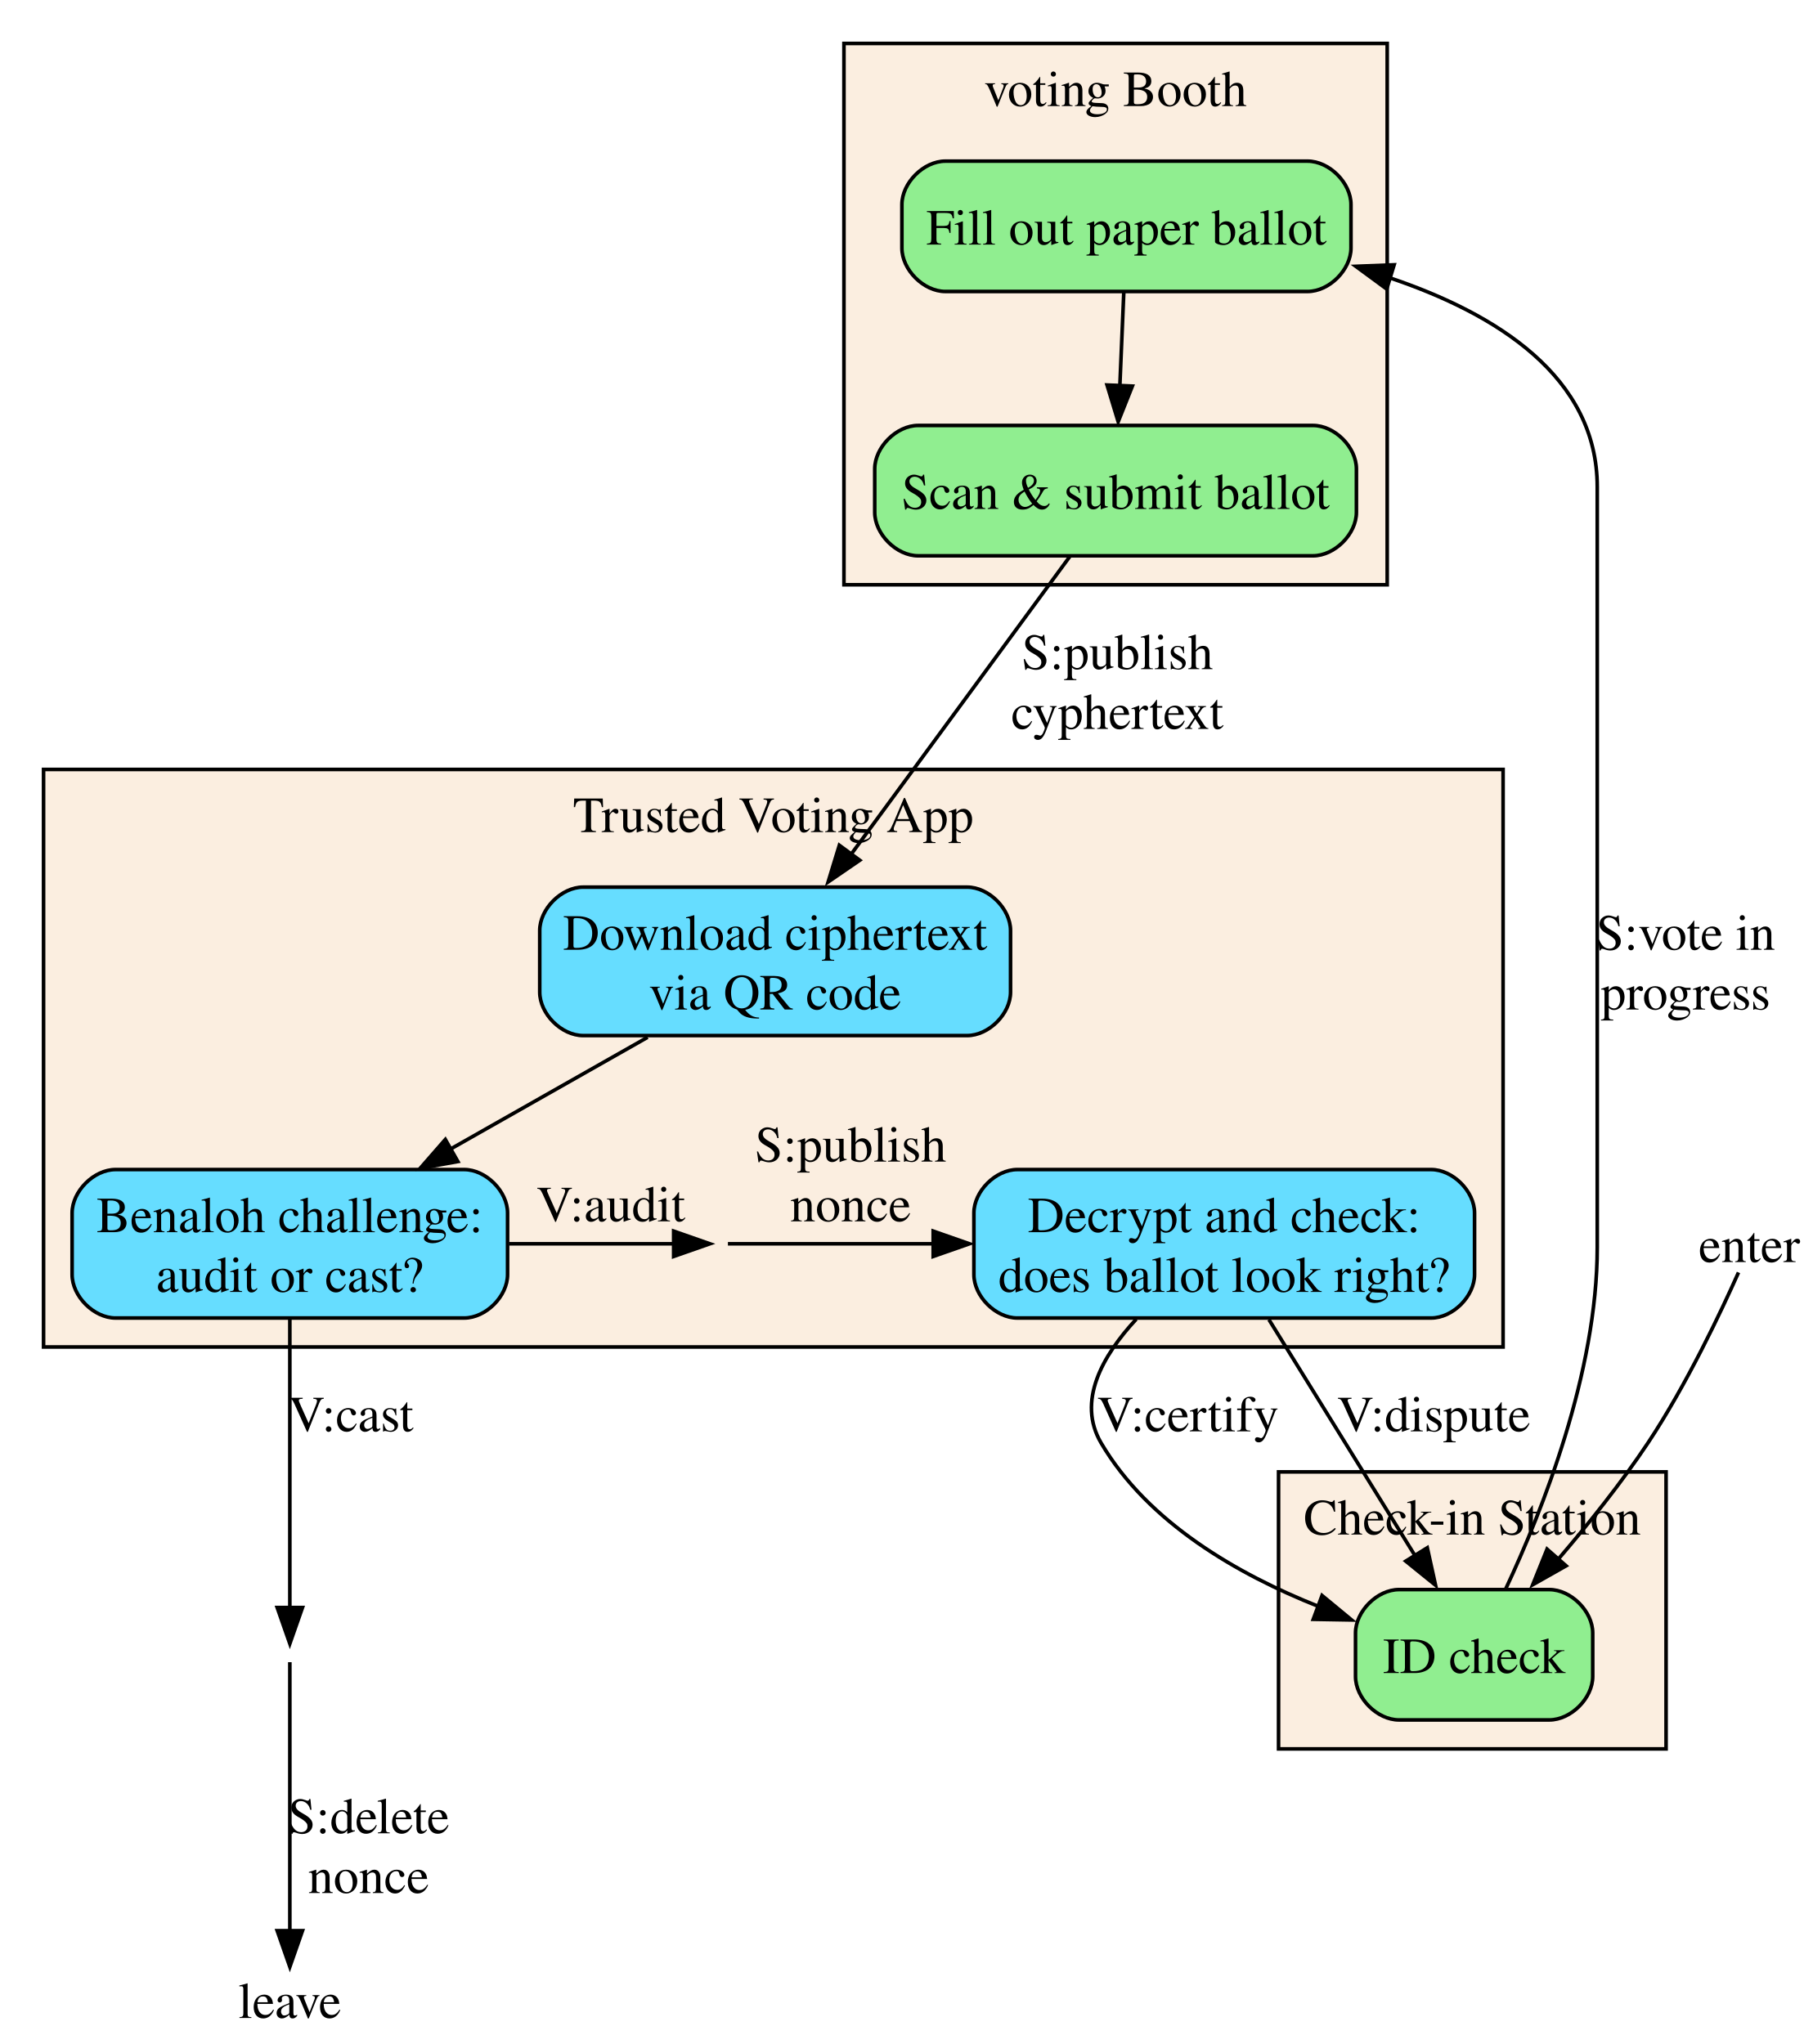
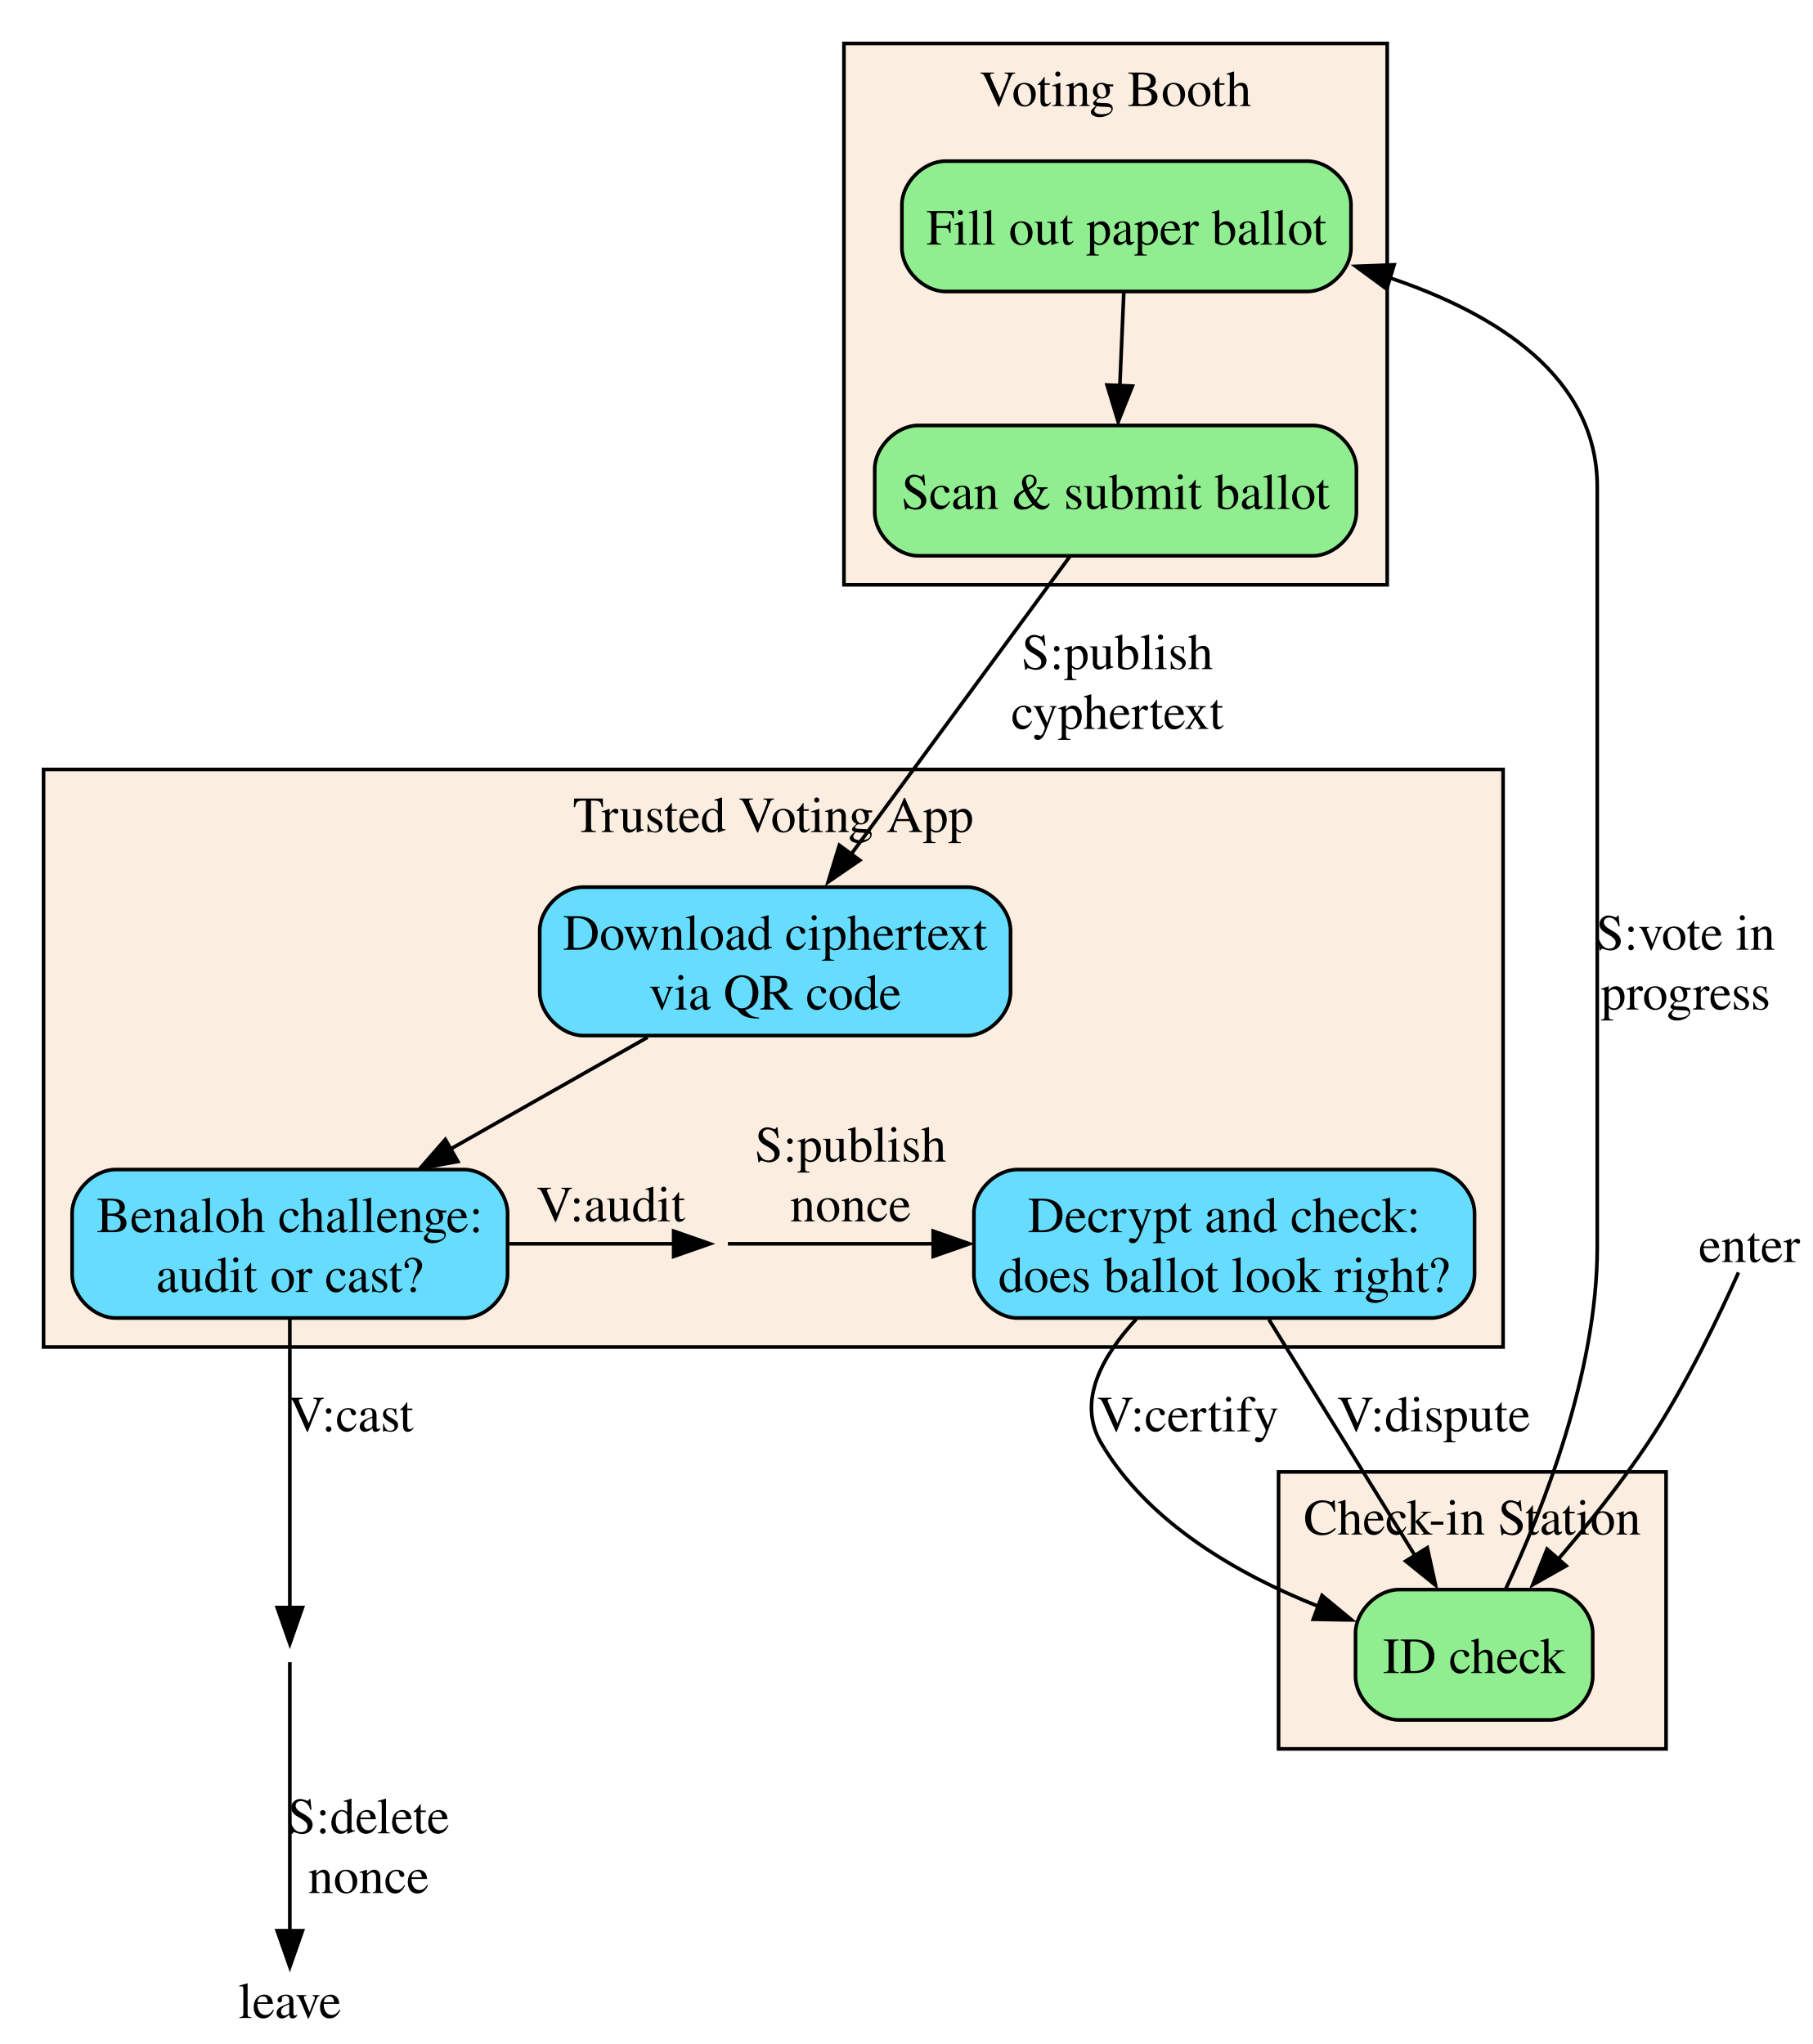
<svg xmlns="http://www.w3.org/2000/svg" width="501pt" height="565pt" viewBox="0.00 0.00 500.50 564.50">
  <g id="graph0" class="graph" transform="scale(1 1) rotate(0) translate(4 560.5)">
    <g id="clust1" class="cluster">
      <polygon fill="#fbeee0" stroke="black" points="349,-77.5 349,-154 456,-154 456,-77.5 349,-77.5" />
      <text text-anchor="middle" x="402.5" y="-136.7" font-family="Times,serif" font-size="14.00">Check-in Station</text>
    </g>
    <g id="clust2" class="cluster">
      <polygon fill="#fbeee0" stroke="black" points="229,-399 229,-548.5 379,-548.5 379,-399 229,-399" />
-       <text text-anchor="middle" x="304" y="-531.2" font-family="Times,serif" font-size="14.00">voting Booth</text>
+       <text text-anchor="middle" x="304" y="-531.2" font-family="Times,serif" font-size="14.00">Voting Booth</text>
    </g>
    <g id="clust3" class="cluster">
      <polygon fill="#fbeee0" stroke="black" points="8,-188.5 8,-348 411,-348 411,-188.5 8,-188.5" />
      <text text-anchor="middle" x="209.5" y="-330.7" font-family="Times,serif" font-size="14.00">Trusted Voting App</text>
    </g>
    <g id="node1" class="node">
      <path fill="none" stroke="none" d="M487,-225.25C487,-225.25 471,-225.25 471,-225.25 468.25,-225.25 465.5,-222.5 465.5,-219.75 465.5,-219.75 465.5,-214.25 465.5,-214.25 465.5,-211.5 468.25,-208.75 471,-208.75 471,-208.75 487,-208.75 487,-208.75 489.75,-208.75 492.5,-211.5 492.5,-214.25 492.5,-214.25 492.5,-219.75 492.5,-219.75 492.5,-222.5 489.75,-225.25 487,-225.25" />
      <text text-anchor="middle" x="479" y="-211.95" font-family="Times,serif" font-size="14.00">enter</text>
    </g>
    <g id="node3" class="node">
      <path fill="lightgreen" stroke="black" d="M423.75,-121.5C423.75,-121.5 382.25,-121.5 382.25,-121.5 376.25,-121.5 370.25,-115.5 370.25,-109.5 370.25,-109.5 370.25,-97.5 370.25,-97.5 370.25,-91.5 376.25,-85.5 382.25,-85.5 382.25,-85.5 423.75,-85.5 423.75,-85.5 429.75,-85.5 435.75,-91.5 435.75,-97.5 435.75,-97.5 435.75,-109.5 435.75,-109.5 435.75,-115.5 429.75,-121.5 423.75,-121.5" />
      <text text-anchor="middle" x="403" y="-98.45" font-family="Times,serif" font-size="14.00">ID check</text>
    </g>
    <g id="edge1" class="edge">
      <path fill="none" stroke="black" d="M476,-209.08C471.31,-198.54 461.64,-178 451,-162 443.65,-150.95 434.52,-139.56 426.21,-129.87" />
      <polygon fill="black" stroke="black" points="428.4,-128.06 419.18,-122.84 423.14,-132.67 428.4,-128.06" />
    </g>
    <g id="node2" class="node">
      <path fill="none" stroke="none" d="M84.75,-16.5C84.75,-16.5 67.25,-16.5 67.25,-16.5 64.5,-16.5 61.75,-13.75 61.75,-11 61.75,-11 61.75,-5.5 61.75,-5.5 61.75,-2.75 64.5,0 67.25,0 67.25,0 84.75,0 84.75,0 87.5,0 90.25,-2.75 90.25,-5.5 90.25,-5.5 90.25,-11 90.25,-11 90.25,-13.75 87.5,-16.5 84.75,-16.5" />
      <text text-anchor="middle" x="76" y="-3.2" font-family="Times,serif" font-size="14.00">leave</text>
    </g>
    <g id="node4" class="node">
      <path fill="lightgreen" stroke="black" d="M357,-516C357,-516 257,-516 257,-516 251,-516 245,-510 245,-504 245,-504 245,-492 245,-492 245,-486 251,-480 257,-480 257,-480 357,-480 357,-480 363,-480 369,-486 369,-492 369,-492 369,-504 369,-504 369,-510 363,-516 357,-516" />
      <text text-anchor="middle" x="307" y="-492.95" font-family="Times,serif" font-size="14.00">Fill out paper ballot</text>
    </g>
    <g id="edge7" class="edge">
      <path fill="none" stroke="black" d="M411.76,-121.77C421.83,-143.27 437,-181.39 437,-216 437,-426 437,-426 437,-426 437,-456.38 409.31,-473.84 379.49,-483.84" />
      <polygon fill="black" stroke="black" points="378.87,-480.67 370.33,-486.95 380.92,-487.37 378.87,-480.67" />
      <text text-anchor="middle" x="461.38" y="-298.2" font-family="Times,serif" font-size="14.00">S:vote in</text>
      <text text-anchor="middle" x="461.38" y="-281.7" font-family="Times,serif" font-size="14.00">progress</text>
    </g>
    <g id="node5" class="node">
      <path fill="lightgreen" stroke="black" d="M358.5,-443C358.5,-443 249.5,-443 249.5,-443 243.5,-443 237.5,-437 237.5,-431 237.5,-431 237.5,-419 237.5,-419 237.5,-413 243.5,-407 249.5,-407 249.5,-407 358.5,-407 358.5,-407 364.5,-407 370.5,-413 370.5,-419 370.5,-419 370.5,-431 370.5,-431 370.5,-437 364.5,-443 358.5,-443" />
      <text text-anchor="middle" x="304" y="-419.95" font-family="Times,serif" font-size="14.00">Scan &amp; submit ballot</text>
    </g>
    <g id="edge2" class="edge">
      <path fill="none" stroke="black" d="M306.27,-479.81C305.95,-472.05 305.55,-462.68 305.18,-453.95" />
      <polygon fill="black" stroke="black" points="308.64,-453.87 304.72,-444.03 301.64,-454.17 308.64,-453.87" />
    </g>
    <g id="node6" class="node">
      <path fill="#66ddff" stroke="black" d="M263,-315.5C263,-315.5 157,-315.5 157,-315.5 151,-315.5 145,-309.5 145,-303.5 145,-303.5 145,-286.5 145,-286.5 145,-280.5 151,-274.5 157,-274.5 157,-274.5 263,-274.5 263,-274.5 269,-274.5 275,-280.5 275,-286.5 275,-286.5 275,-303.5 275,-303.5 275,-309.5 269,-315.5 263,-315.5" />
      <text text-anchor="middle" x="210" y="-298.2" font-family="Times,serif" font-size="14.00">Download ciphertext</text>
      <text text-anchor="middle" x="210" y="-281.7" font-family="Times,serif" font-size="14.00">via QR code</text>
    </g>
    <g id="edge3" class="edge">
      <path fill="none" stroke="black" d="M291.32,-406.74C275.88,-385.71 249.57,-349.88 231.06,-324.68" />
      <polygon fill="black" stroke="black" points="233.37,-322.92 224.63,-316.93 227.73,-327.06 233.37,-322.92" />
      <text text-anchor="middle" x="304.5" y="-375.7" font-family="Times,serif" font-size="14.00">S:publish</text>
      <text text-anchor="middle" x="304.5" y="-359.2" font-family="Times,serif" font-size="14.00">cyphertext</text>
    </g>
    <g id="node7" class="node">
      <path fill="#66ddff" stroke="black" d="M124.12,-237.5C124.12,-237.5 27.88,-237.5 27.88,-237.5 21.88,-237.5 15.88,-231.5 15.88,-225.5 15.88,-225.5 15.88,-208.5 15.88,-208.5 15.88,-202.5 21.88,-196.5 27.88,-196.5 27.88,-196.5 124.12,-196.5 124.12,-196.5 130.12,-196.5 136.12,-202.5 136.12,-208.5 136.12,-208.5 136.12,-225.5 136.12,-225.5 136.12,-231.5 130.12,-237.5 124.12,-237.5" />
      <text text-anchor="middle" x="76" y="-220.2" font-family="Times,serif" font-size="14.00">Benaloh challenge:</text>
      <text text-anchor="middle" x="76" y="-203.7" font-family="Times,serif" font-size="14.00">audit or cast?</text>
    </g>
    <g id="edge4" class="edge">
      <path fill="none" stroke="black" d="M174.79,-274.03C158.17,-264.61 138.16,-253.25 120.5,-243.24" />
      <polygon fill="black" stroke="black" points="122.4,-239.72 111.97,-237.83 118.94,-245.81 122.4,-239.72" />
    </g>
    <g id="edge5" class="edge">
      <path fill="none" stroke="black" d="M136.55,-217C153.79,-217 170.92,-217 182.14,-217" />
      <polygon fill="black" stroke="black" points="181.98,-220.5 191.98,-217 181.98,-213.5 181.98,-220.5" />
      <text text-anchor="middle" x="164.66" y="-223.2" font-family="Times,serif" font-size="14.00">V:audit</text>
    </g>
    <g id="edge8" class="edge">
      <path fill="none" stroke="black" d="M76,-196.07C76,-172.85 76,-135.27 76,-116.28" />
      <polygon fill="black" stroke="black" points="79.5,-116.55 76,-106.55 72.5,-116.55 79.5,-116.55" />
      <text text-anchor="middle" x="92.88" y="-165.2" font-family="Times,serif" font-size="14.00">V:cast</text>
    </g>
    <g id="node8" class="node">
      <path fill="#66ddff" stroke="black" d="M391.12,-237.5C391.12,-237.5 276.88,-237.5 276.88,-237.5 270.88,-237.5 264.88,-231.5 264.88,-225.5 264.88,-225.5 264.88,-208.5 264.88,-208.5 264.88,-202.5 270.88,-196.5 276.88,-196.5 276.88,-196.5 391.12,-196.5 391.12,-196.5 397.12,-196.5 403.12,-202.5 403.12,-208.5 403.12,-208.5 403.12,-225.5 403.12,-225.5 403.12,-231.5 397.12,-237.5 391.12,-237.5" />
      <text text-anchor="middle" x="334" y="-220.2" font-family="Times,serif" font-size="14.00">Decrypt and check:</text>
      <text text-anchor="middle" x="334" y="-203.7" font-family="Times,serif" font-size="14.00">does ballot look right?</text>
    </g>
    <g id="edge10" class="edge">
      <path fill="none" stroke="black" d="M309.71,-196.18C300.32,-186.05 293.27,-173.46 300,-162 312.98,-139.89 337.89,-125.66 359.96,-116.88" />
      <polygon fill="black" stroke="black" points="361.01,-119.86 369.18,-113.11 358.58,-113.29 361.01,-119.86" />
      <text text-anchor="middle" x="324" y="-165.2" font-family="Times,serif" font-size="14.00">V:certify</text>
    </g>
    <g id="edge11" class="edge">
      <path fill="none" stroke="black" d="M346.34,-196.07C357.6,-177.87 374.32,-150.85 386.68,-130.87" />
      <polygon fill="black" stroke="black" points="390.07,-133.05 392.35,-122.7 384.12,-129.36 390.07,-133.05" />
      <text text-anchor="middle" x="391.88" y="-165.2" font-family="Times,serif" font-size="14.00">V:dispute</text>
    </g>
    <g id="edge6" class="edge">
      <path fill="none" stroke="black" d="M196.96,-217C203.84,-217 227.8,-217 253.81,-217" />
      <polygon fill="black" stroke="black" points="253.64,-220.5 263.64,-217 253.64,-213.5 253.64,-220.5" />
      <text text-anchor="middle" x="230.84" y="-239.7" font-family="Times,serif" font-size="14.00">S:publish</text>
      <text text-anchor="middle" x="230.84" y="-223.2" font-family="Times,serif" font-size="14.00">nonce</text>
    </g>
    <g id="edge9" class="edge">
      <path fill="none" stroke="black" d="M76,-101.45C76,-94.26 76,-51.76 76,-27.04" />
      <polygon fill="black" stroke="black" points="79.5,-27.3 76,-17.3 72.5,-27.3 79.5,-27.3" />
      <text text-anchor="middle" x="97.75" y="-54.2" font-family="Times,serif" font-size="14.00">S:delete</text>
      <text text-anchor="middle" x="97.75" y="-37.7" font-family="Times,serif" font-size="14.00">nonce</text>
    </g>
  </g>
</svg>
